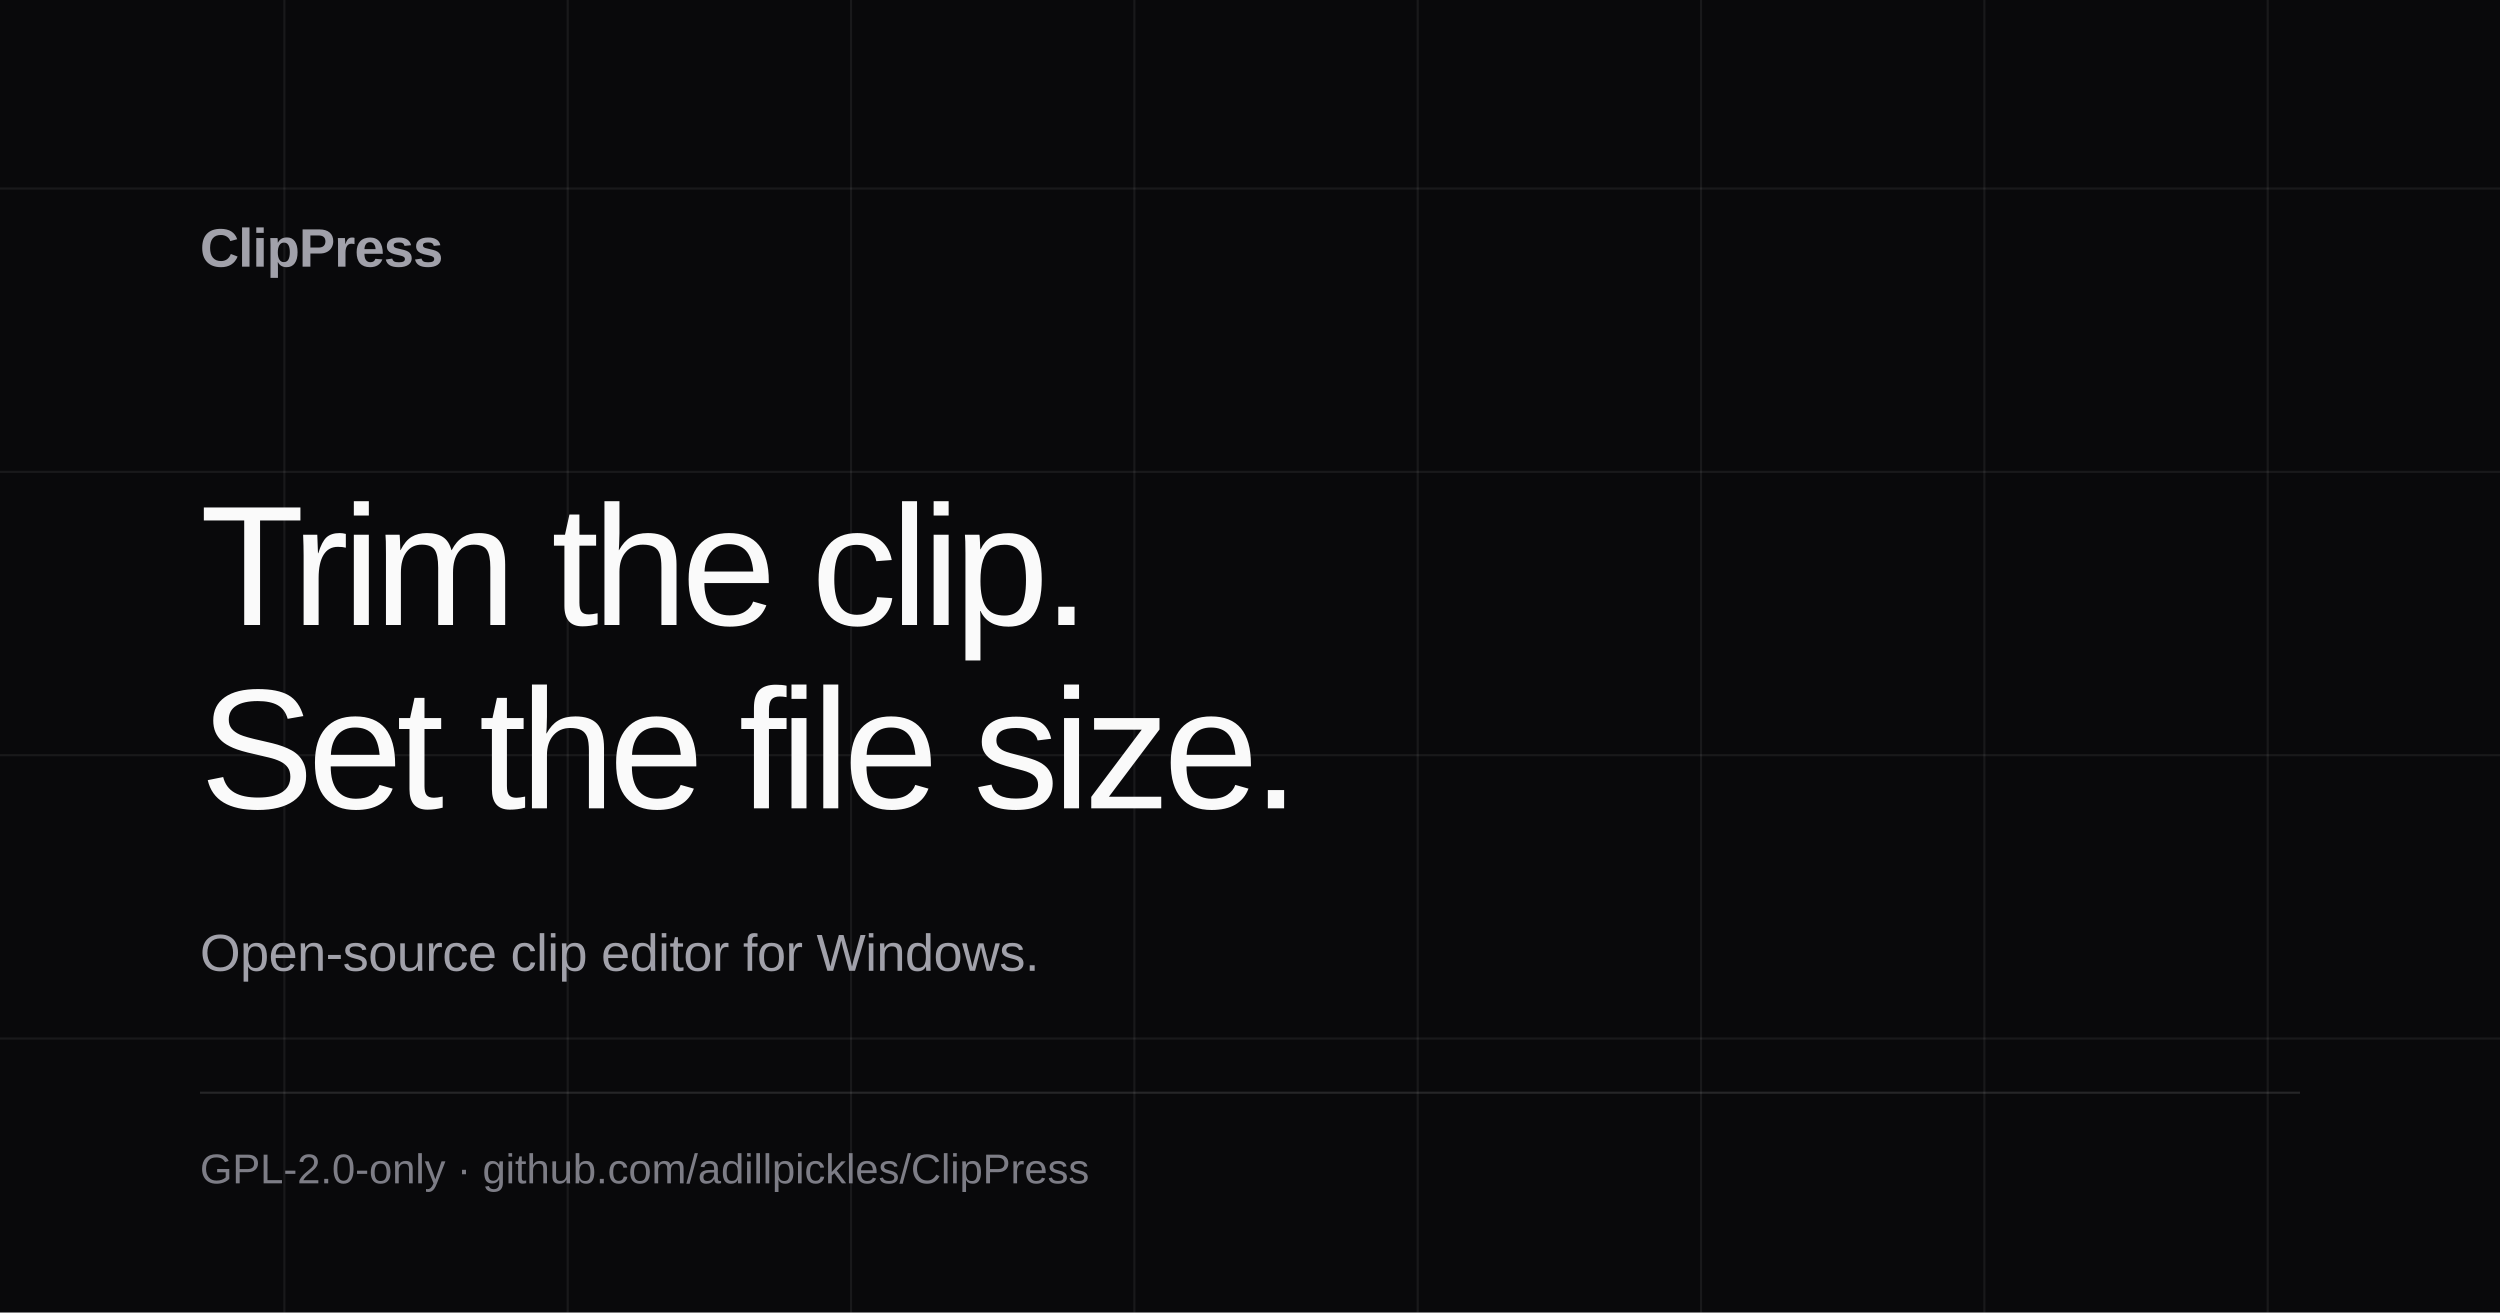
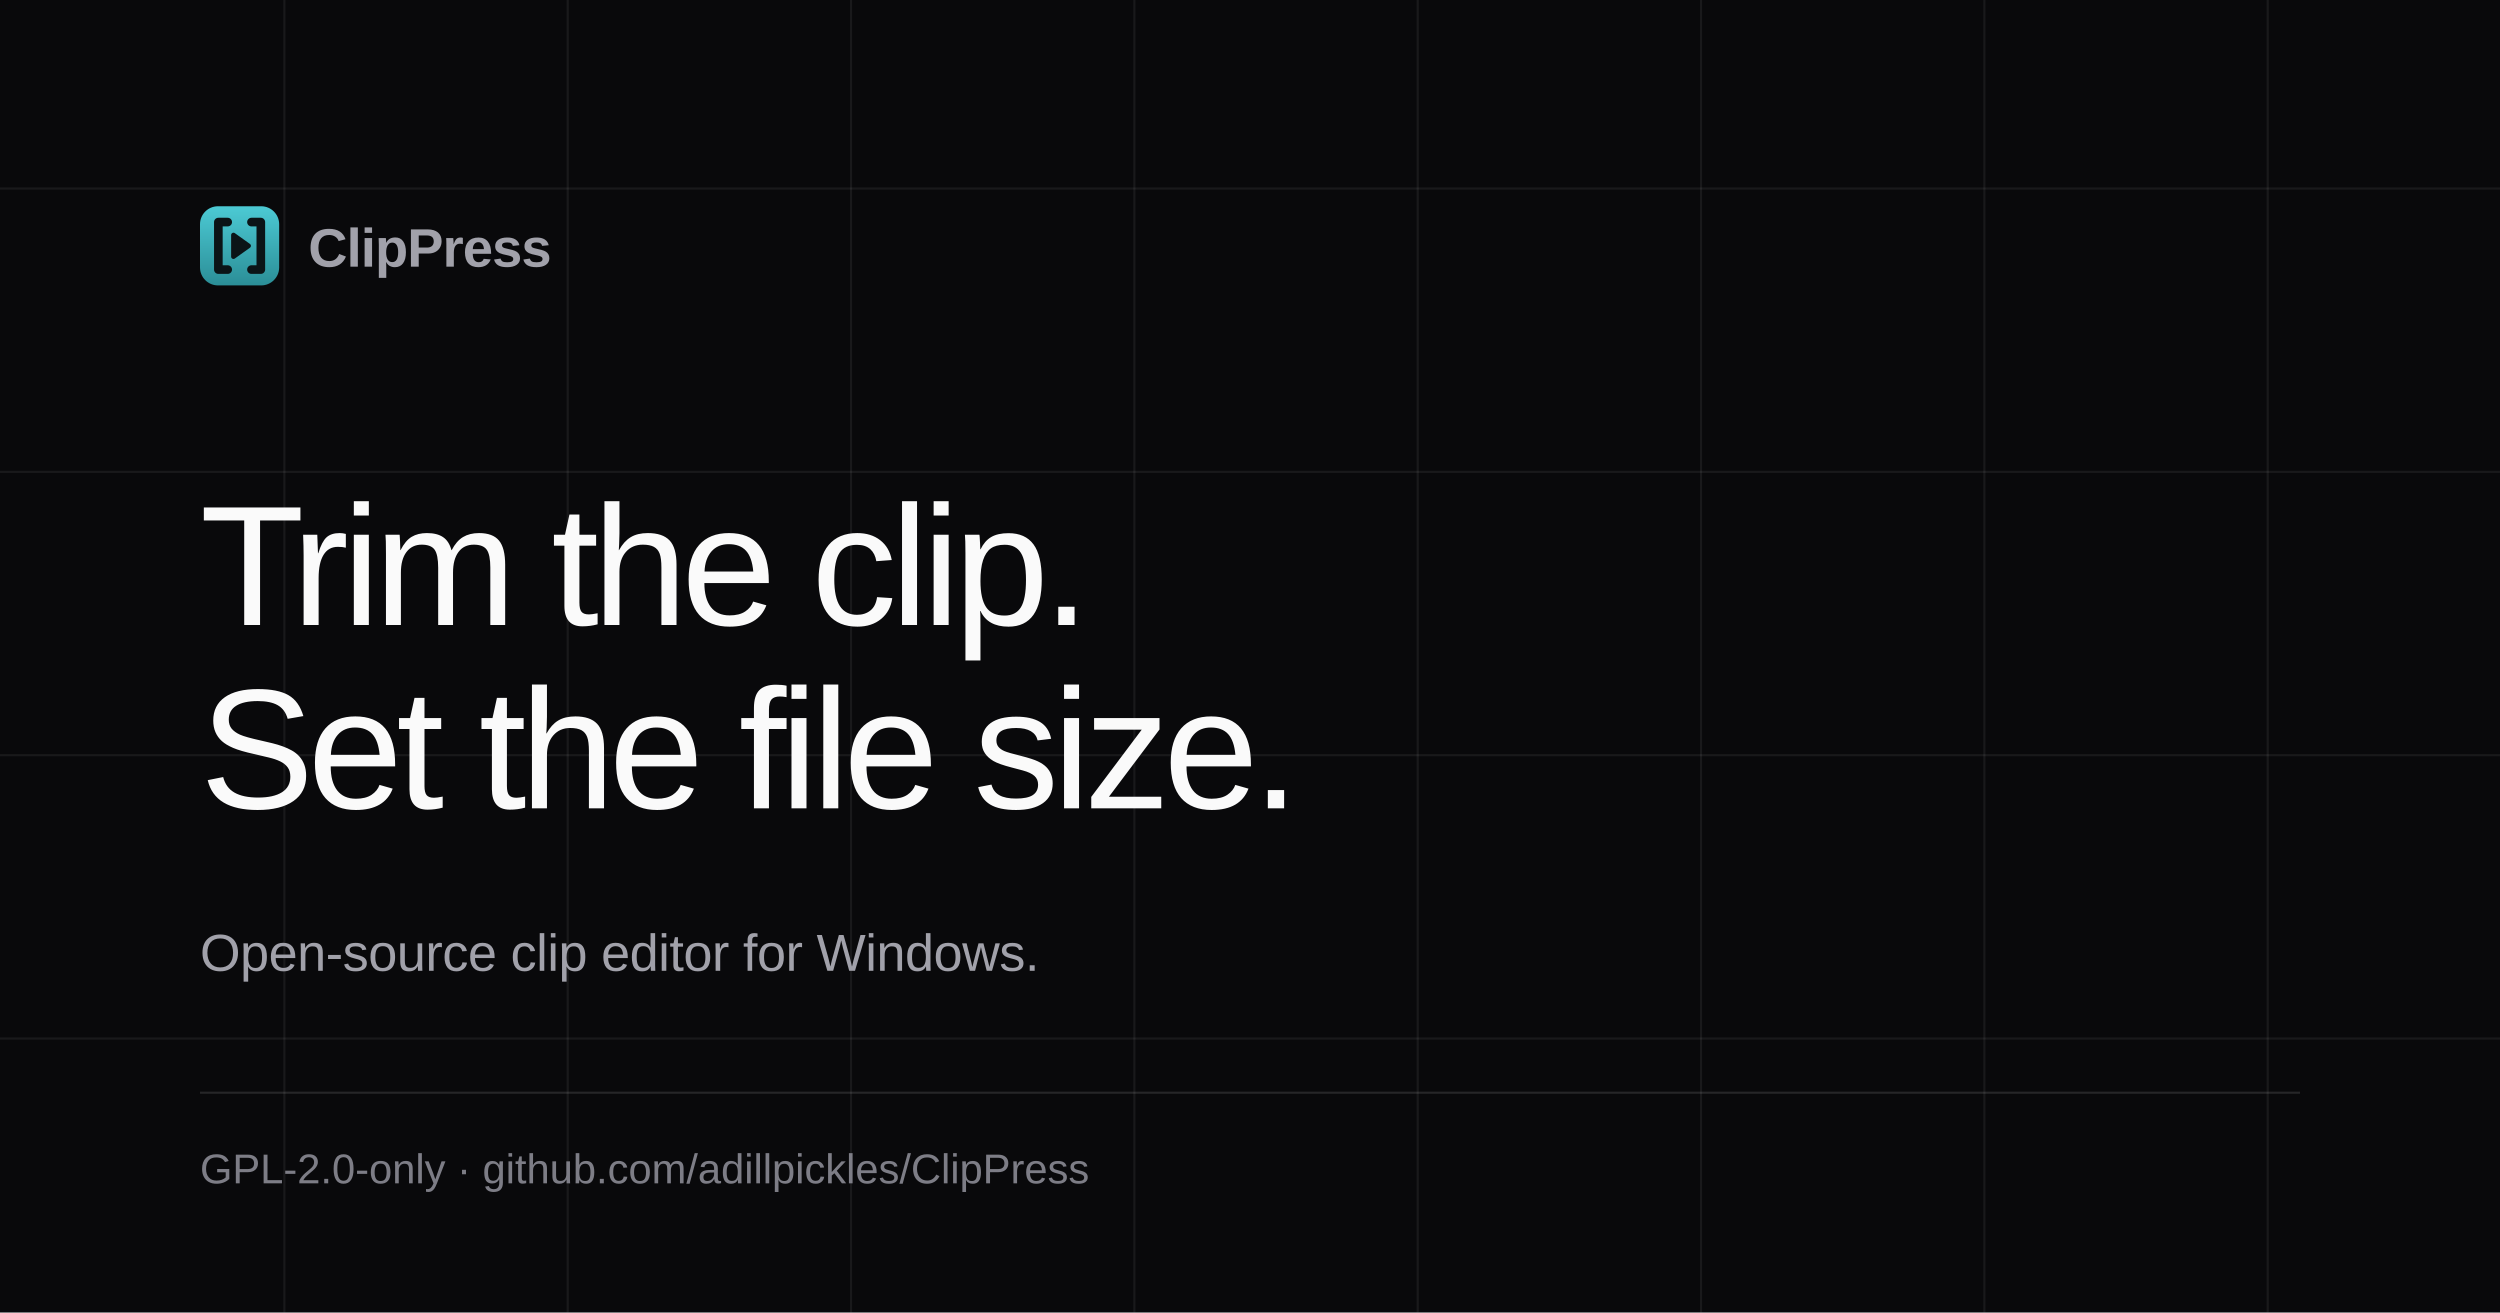
<svg xmlns="http://www.w3.org/2000/svg" width="1200" height="630" viewBox="0 0 1200 630" role="img" aria-label="ClipPress — trim the clip, set the file size">
+   <defs>
+     <linearGradient id="clippressTile" x1="0" y1="0" x2="0" y2="1">
+       <stop offset="0" stop-color="#4ccad4" />
+       <stop offset="1" stop-color="#2b8e97" />
+     </linearGradient>
+   </defs>
  <rect width="1200" height="630" fill="#09090B" />
  <g stroke="#FFFFFF" stroke-opacity="0.07" stroke-width="1">
    <path d="M136.5 0V630M272.5 0V630M408.5 0V630M544.5 0V630M680.5 0V630M816.5 0V630M952.5 0V630M1088.5 0V630" />
    <path d="M0 90.5H1200M0 226.5H1200M0 362.5H1200M0 498.5H1200" />
  </g>
-   <text x="96" y="128" font-family="Segoe UI, Helvetica Neue, Arial, sans-serif" font-size="26" font-weight="600" letter-spacing="-0.4" fill="#A1A1AA">ClipPress</text>
+   <svg x="96" y="99" width="38" height="38" viewBox="36 36 440 440">
+     <rect x="36" y="36" width="440" height="440" rx="100" fill="url(#clippressTile)" />
+     <g fill="none" stroke="#0b1417" stroke-width="48" stroke-linecap="round" stroke-linejoin="round">
+       <path d="M190 124 H138 V388 H190" />
+       <path d="M322 124 H374 V388 H322" />
+     </g>
+     <path d="M222 196 L306 256 L222 316 Z" fill="#0b1417" stroke="#0b1417" stroke-width="26" stroke-linejoin="round" />
+   </svg>
+   <text x="148" y="128" font-family="Segoe UI, Helvetica Neue, Arial, sans-serif" font-size="26" font-weight="600" letter-spacing="-0.4" fill="#A1A1AA">ClipPress</text>
  <text x="96" y="300" font-family="Segoe UI, Helvetica Neue, Arial, sans-serif" font-size="82" font-weight="500" letter-spacing="-3" fill="#FAFAFA">Trim the clip.</text>
  <text x="96" y="388" font-family="Segoe UI, Helvetica Neue, Arial, sans-serif" font-size="82" font-weight="500" letter-spacing="-3" fill="#FAFAFA">Set the file size.</text>
  <text x="96" y="466" font-family="Segoe UI, Helvetica Neue, Arial, sans-serif" font-size="25" letter-spacing="-0.2" fill="#A1A1AA">Open-source clip editor for Windows.</text>
  <rect x="96" y="524" width="1008" height="1" fill="#FFFFFF" fill-opacity="0.12" />
  <text x="96" y="568" font-family="Segoe UI, Helvetica Neue, Arial, sans-serif" font-size="20" fill="#7D7D86">GPL-2.0-only · github.com/adillpickles/ClipPress</text>
</svg>
